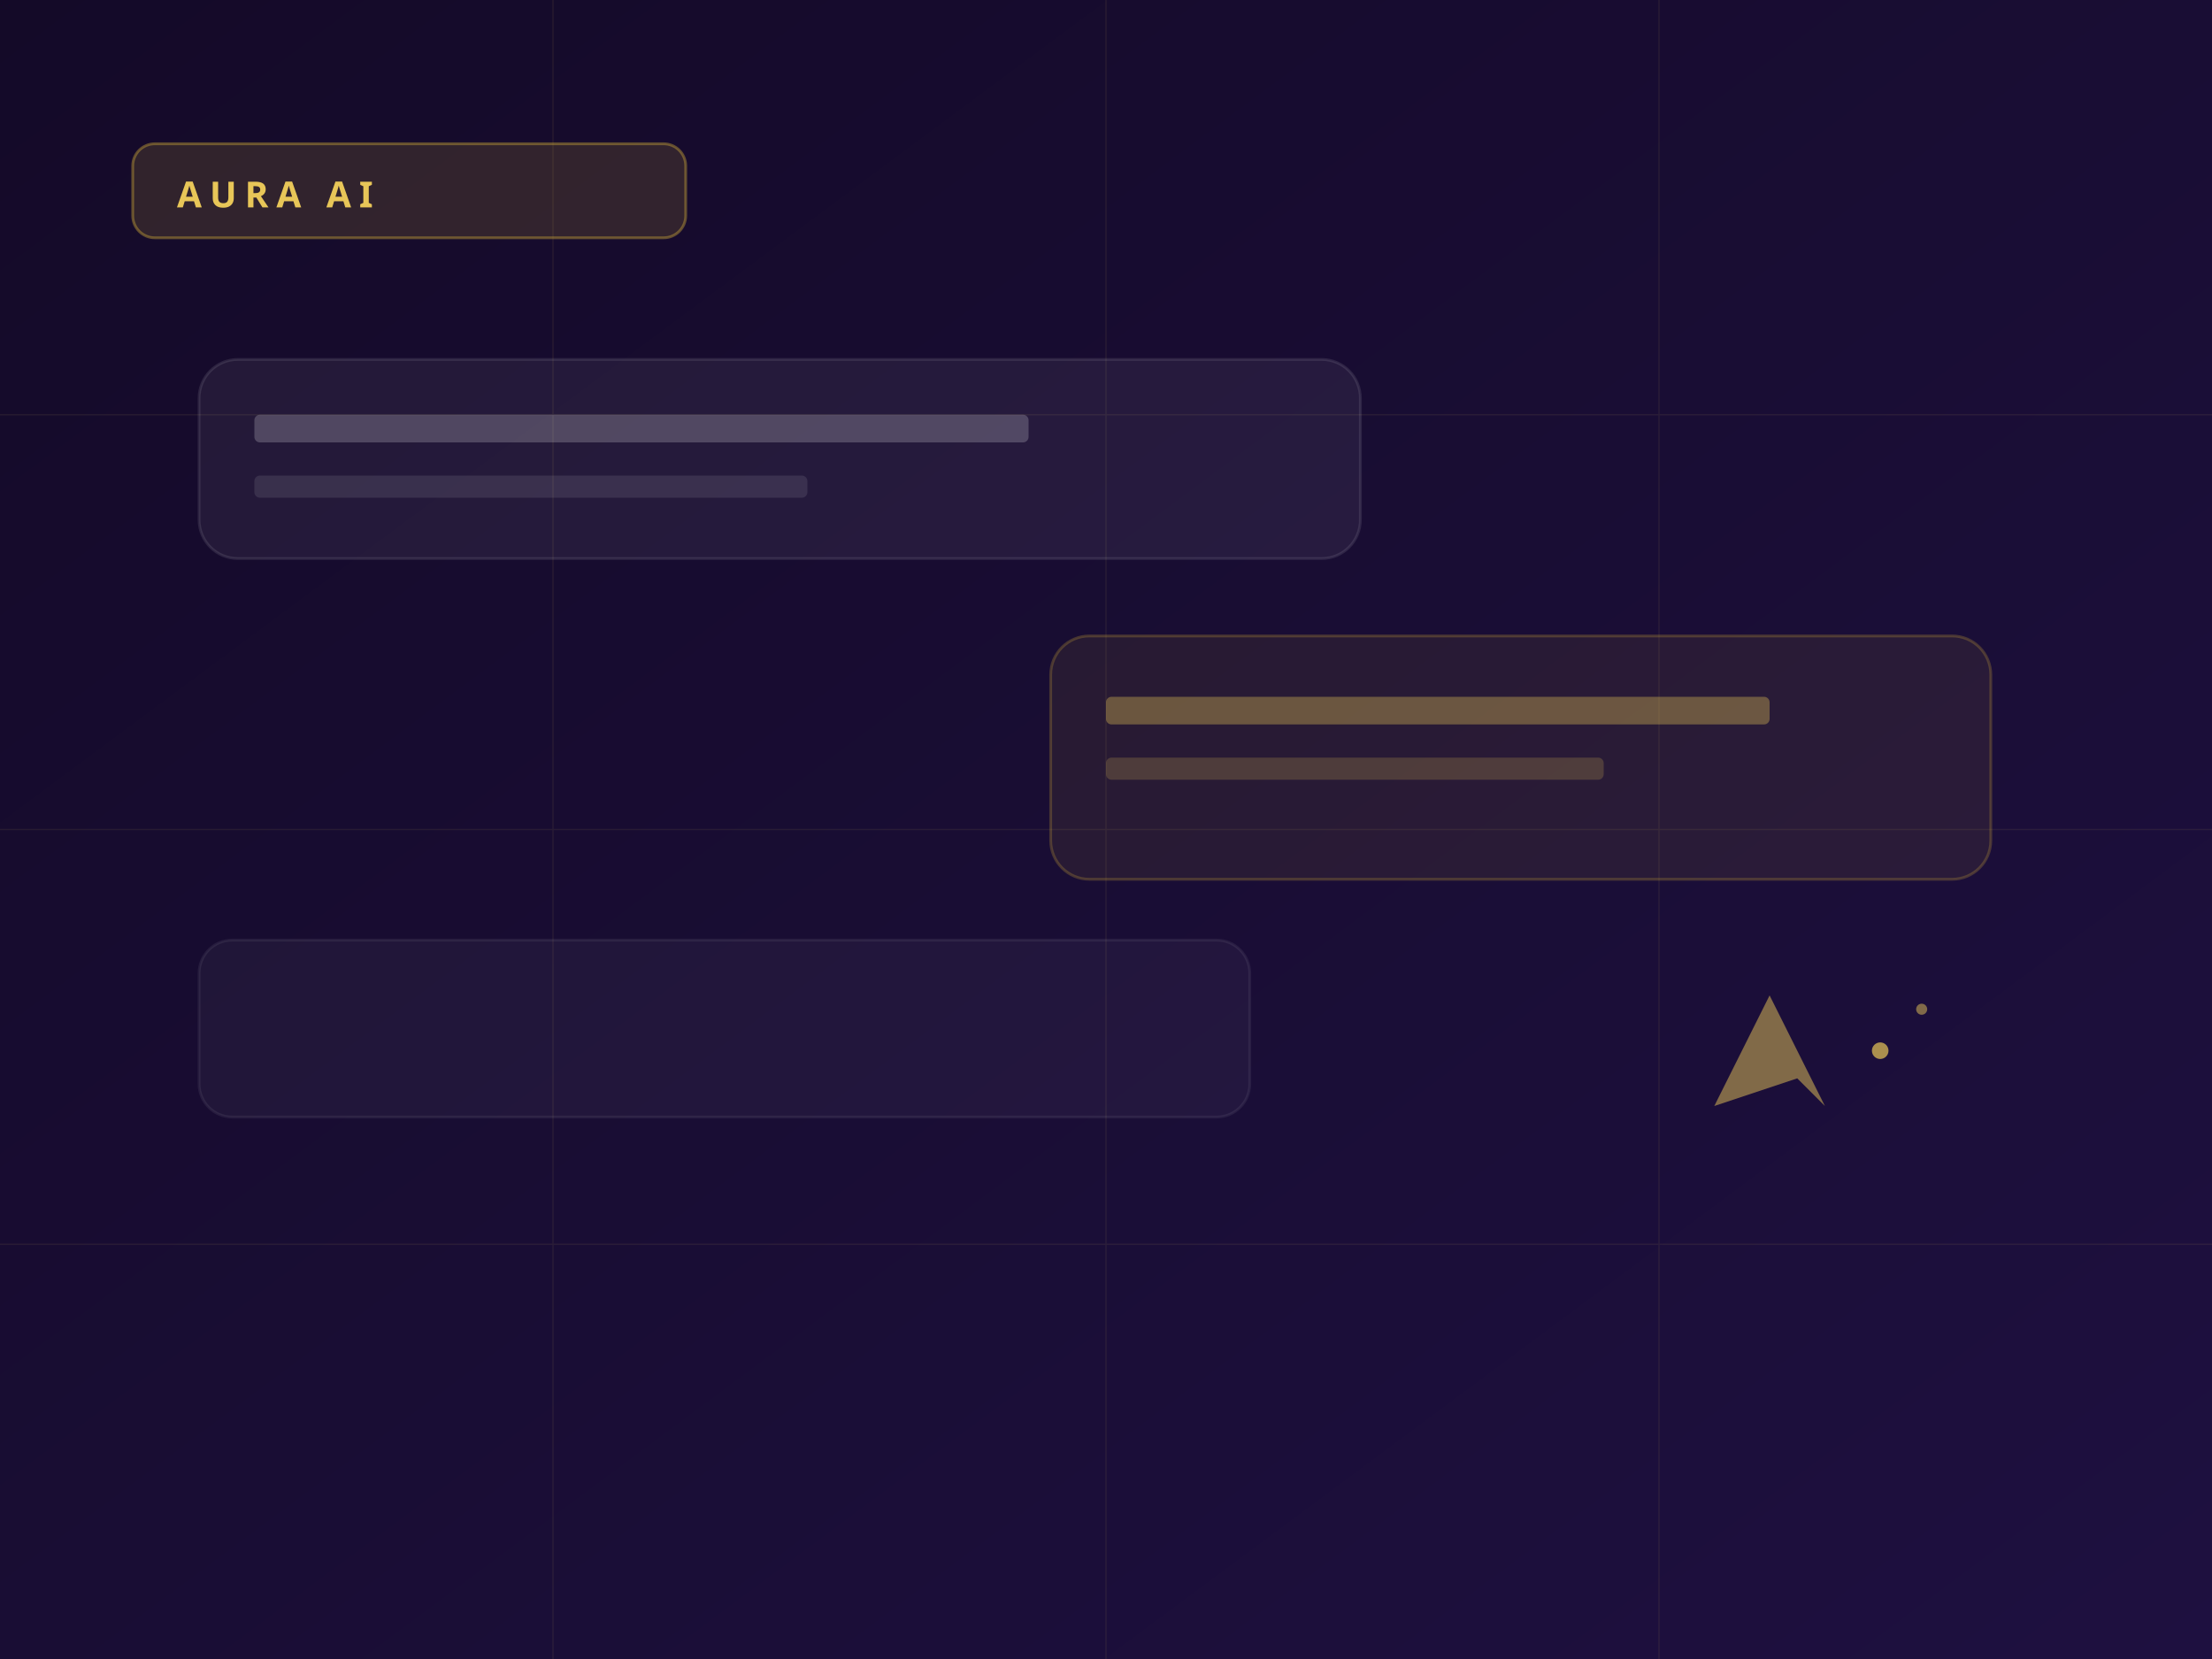
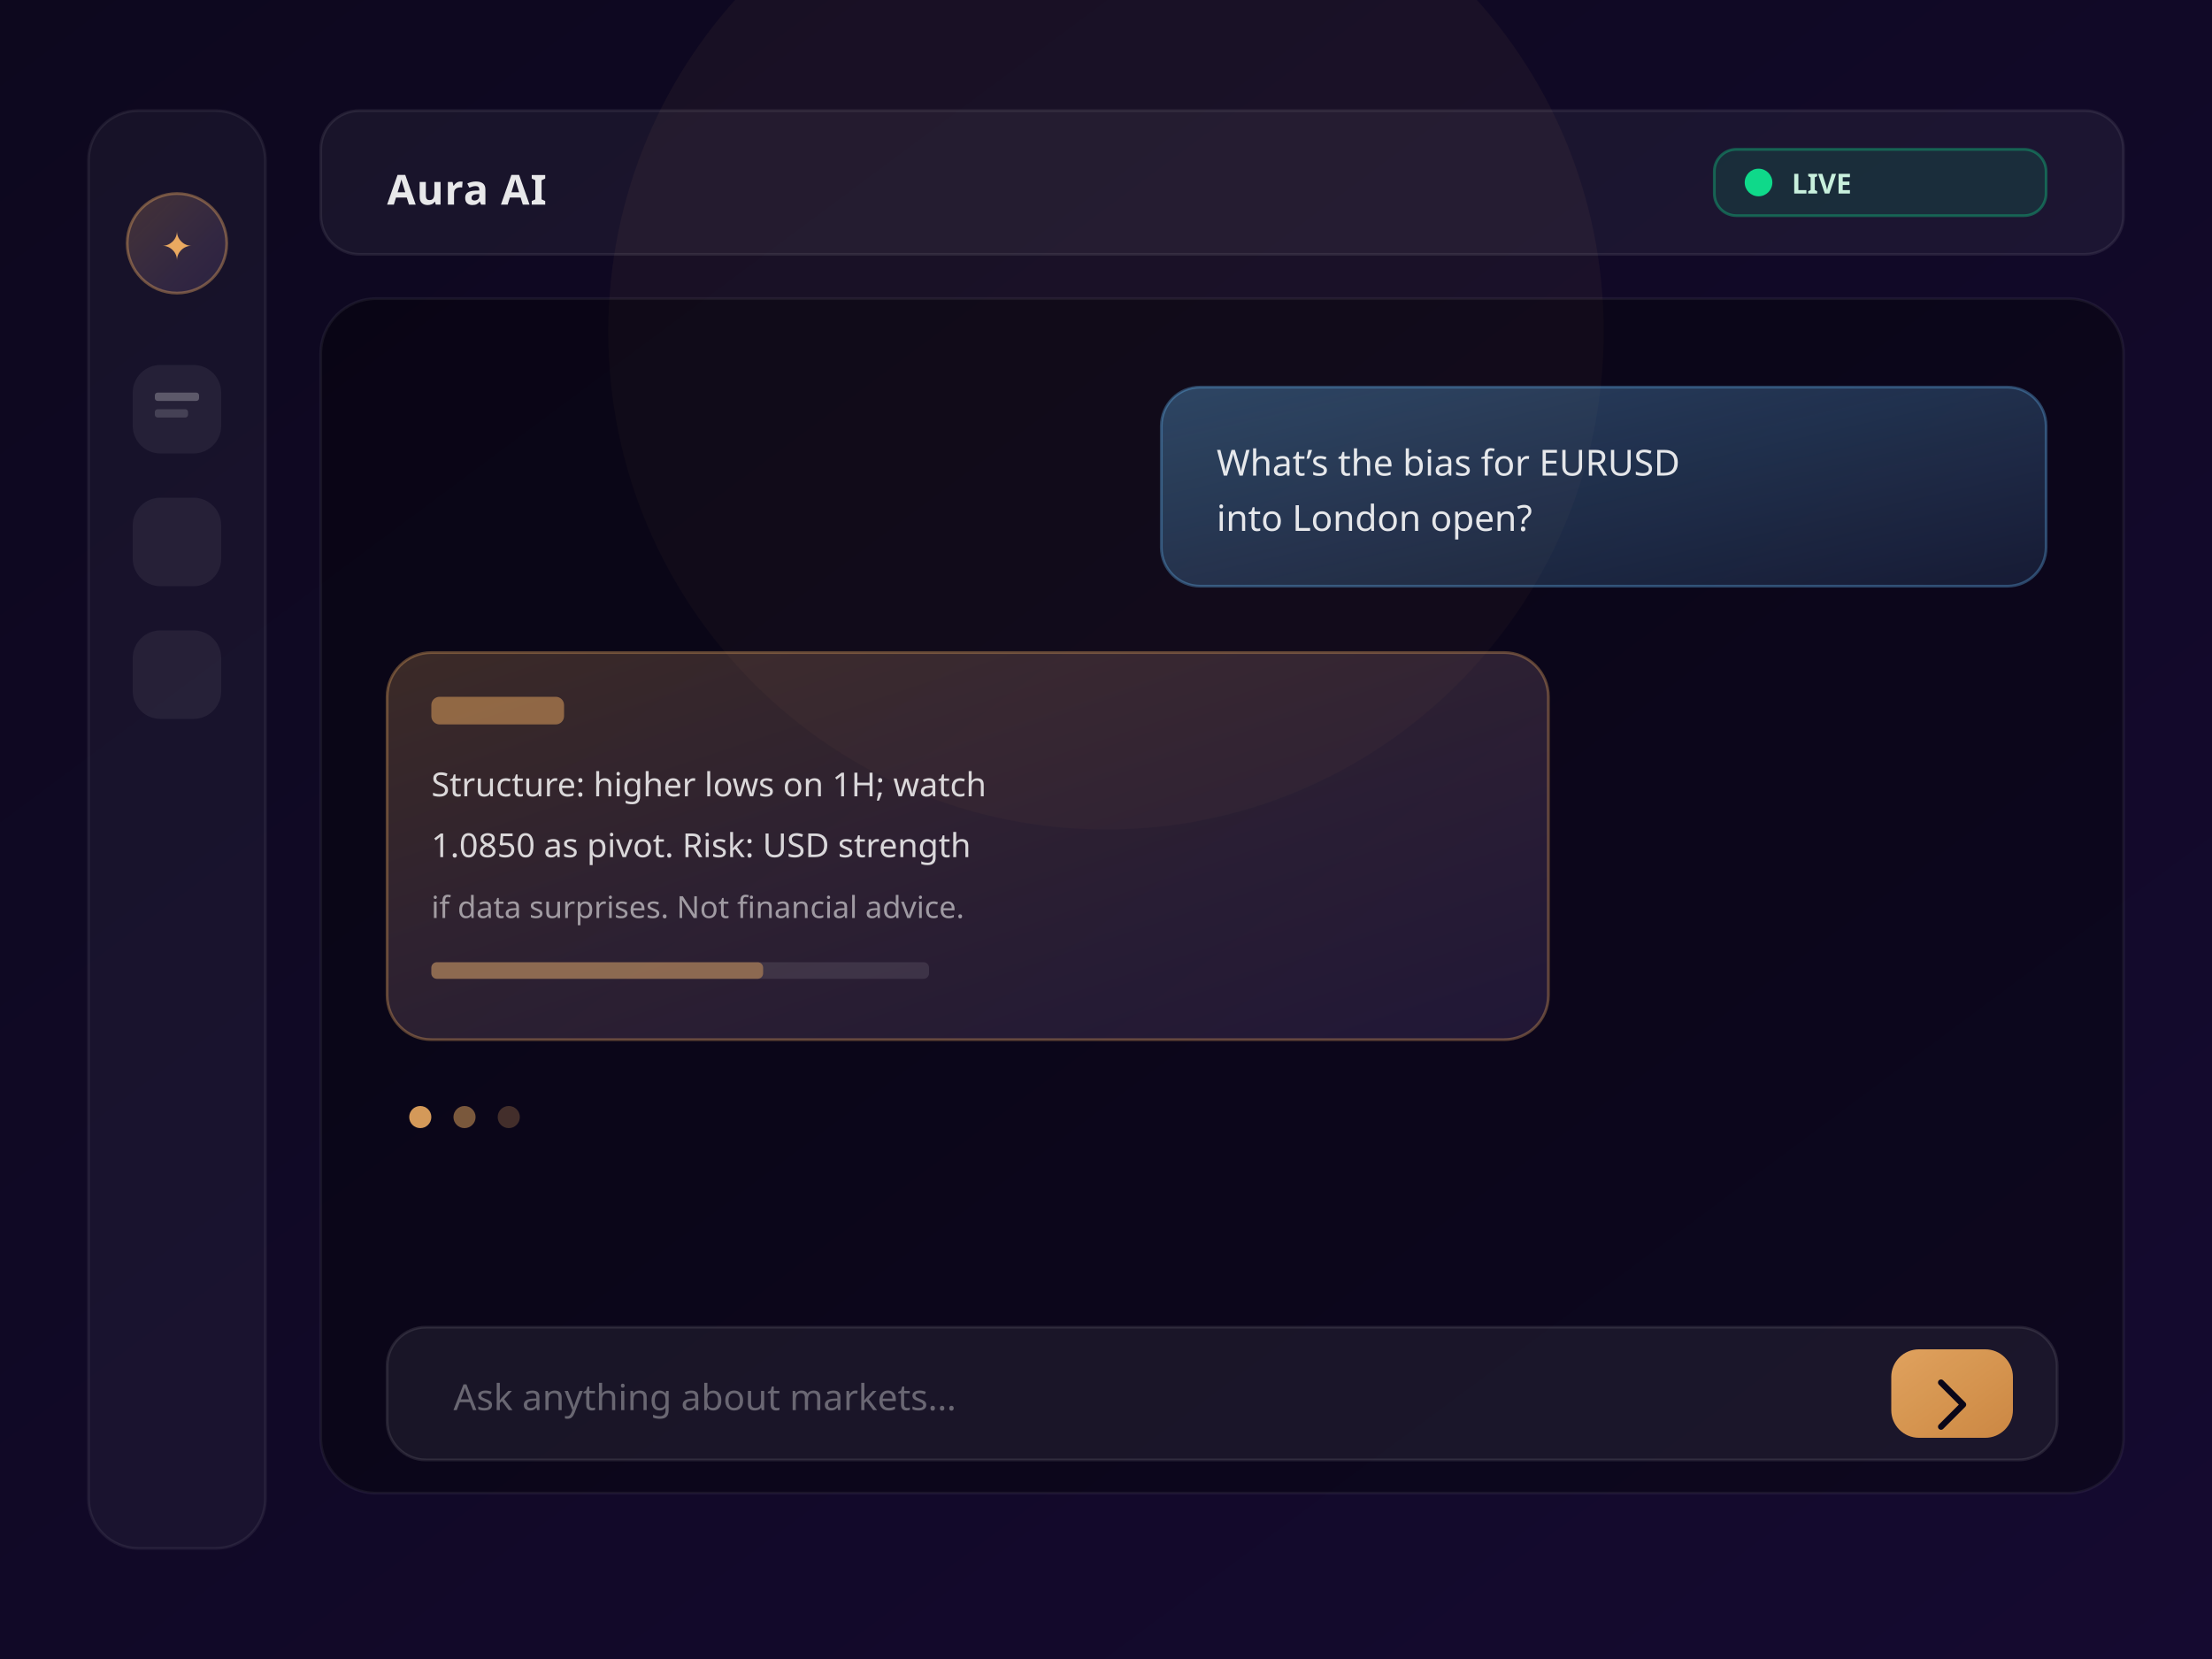
<svg xmlns="http://www.w3.org/2000/svg" width="800" height="600" viewBox="0 0 800 600" fill="none">
  <defs>
-     <linearGradient id="ag" x1="0%" y1="0%" x2="100%" y2="100%">
-       <stop offset="0%" stop-color="#140a28" />
-       <stop offset="100%" stop-color="#1e1040" />
+     <linearGradient id="a_bg" x1="0%" y1="0%" x2="100%" y2="100%">
+       <stop offset="0%" stop-color="#0a0618" />
+       <stop offset="100%" stop-color="#12082a" />
+     </linearGradient>
+     <linearGradient id="a_msg" x1="0%" y1="0%" x2="100%" y2="100%">
+       <stop offset="0%" stop-color="rgba(234,169,96,0.22)" />
+       <stop offset="100%" stop-color="rgba(183,148,244,0.12)" />
+     </linearGradient>
+     <linearGradient id="a_user" x1="0%" y1="0%" x2="100%" y2="100%">
+       <stop offset="0%" stop-color="rgba(99,179,237,0.35)" />
+       <stop offset="100%" stop-color="rgba(99,179,237,0.12)" />
+     </linearGradient>
+     <linearGradient id="a_send" x1="0%" y1="0%" x2="100%" y2="100%">
+       <stop offset="0%" stop-color="#EAA960" />
+       <stop offset="100%" stop-color="#D48D44" />
    </linearGradient>
  </defs>
-   <rect width="800" height="600" fill="url(#ag)" />
-   <g opacity="0.08" stroke="#e8c658" stroke-width="0.5">
-     <path d="M0 150 H800 M0 300 H800 M0 450 H800" />
-     <path d="M200 0 V600 M400 0 V600 M600 0 V600" />
+   <rect width="800" height="600" fill="url(#a_bg)" />
+   <rect x="0" y="0" width="800" height="600" fill="#7c3aed" opacity="0.03" />
+   <circle cx="400" cy="120" r="180" fill="#EAA960" opacity="0.05" />
+   <rect x="32" y="40" width="64" height="520" rx="18" fill="rgba(255,255,255,0.04)" stroke="rgba(255,255,255,0.07)" />
+   <circle cx="64" cy="88" r="18" fill="url(#a_msg)" stroke="rgba(234,169,96,0.4)" />
+   <text x="64" y="94" text-anchor="middle" fill="#EAA960" font-family="system-ui,sans-serif" font-size="14" font-weight="800">✦</text>
+   <rect x="48" y="132" width="32" height="32" rx="10" fill="rgba(255,255,255,0.06)" />
+   <rect x="56" y="142" width="16" height="3" rx="1" fill="rgba(255,255,255,0.25)" />
+   <rect x="56" y="148" width="12" height="3" rx="1" fill="rgba(255,255,255,0.15)" />
+   <rect x="48" y="180" width="32" height="32" rx="10" fill="rgba(255,255,255,0.06)" />
+   <rect x="48" y="228" width="32" height="32" rx="10" fill="rgba(255,255,255,0.06)" />
+   <rect x="116" y="40" width="652" height="52" rx="14" fill="rgba(255,255,255,0.05)" stroke="rgba(255,255,255,0.08)" />
+   <text x="140" y="74" fill="rgba(255,255,255,0.9)" font-family="system-ui,sans-serif" font-size="15" font-weight="600" letter-spacing="0.02em">Aura AI</text>
+   <rect x="620" y="54" width="120" height="24" rx="8" fill="rgba(15,217,138,0.12)" stroke="rgba(15,217,138,0.35)" />
+   <circle cx="636" cy="66" r="5" fill="#0FD98A" />
+   <text x="648" y="70" fill="rgba(209,250,229,0.95)" font-family="system-ui,sans-serif" font-size="10" font-weight="600">LIVE</text>
+   <rect x="116" y="108" width="652" height="432" rx="20" fill="rgba(0,0,0,0.35)" stroke="rgba(255,255,255,0.06)" />
+   <rect x="420" y="140" width="320" height="72" rx="14" fill="url(#a_user)" stroke="rgba(99,179,237,0.35)" />
+   <text x="440" y="172" fill="rgba(255,255,255,0.88)" font-family="system-ui,sans-serif" font-size="13">What’s the bias for EURUSD</text>
+   <text x="440" y="192" fill="rgba(255,255,255,0.88)" font-family="system-ui,sans-serif" font-size="13">into London open?</text>
+   <rect x="140" y="236" width="420" height="140" rx="16" fill="url(#a_msg)" stroke="rgba(234,169,96,0.35)" />
+   <rect x="156" y="252" width="48" height="10" rx="3" fill="rgba(234,169,96,0.5)" />
+   <text x="156" y="288" fill="rgba(255,255,255,0.82)" font-family="system-ui,sans-serif" font-size="12">Structure: higher lows on 1H; watch</text>
+   <text x="156" y="310" fill="rgba(255,255,255,0.82)" font-family="system-ui,sans-serif" font-size="12">1.0850 as pivot. Risk: USD strength</text>
+   <text x="156" y="332" fill="rgba(255,255,255,0.55)" font-family="system-ui,sans-serif" font-size="11">if data surprises. Not financial advice.</text>
+   <rect x="156" y="348" width="180" height="6" rx="2" fill="rgba(255,255,255,0.1)" />
+   <rect x="156" y="348" width="120" height="6" rx="2" fill="rgba(234,169,96,0.45)" />
+   <g transform="translate(140, 396)">
+     <circle cx="12" cy="8" r="4" fill="#EAA960" opacity="0.9" />
+     <circle cx="28" cy="8" r="4" fill="#EAA960" opacity="0.5" />
+     <circle cx="44" cy="8" r="4" fill="#EAA960" opacity="0.25" />
  </g>
-   <rect x="48" y="52" width="200" height="34" rx="8" fill="rgba(212,175,55,0.15)" stroke="rgba(212,175,55,0.4)" />
-   <text x="64" y="75" fill="#e8c658" font-family="system-ui,sans-serif" font-size="13" font-weight="700" letter-spacing="0.22em">AURA AI</text>
-   <rect x="72" y="130" width="420" height="72" rx="14" fill="rgba(255,255,255,0.06)" stroke="rgba(255,255,255,0.1)" />
-   <rect x="92" y="150" width="280" height="10" rx="2" fill="rgba(255,255,255,0.2)" />
-   <rect x="92" y="172" width="200" height="8" rx="2" fill="rgba(255,255,255,0.1)" />
-   <rect x="380" y="230" width="340" height="88" rx="14" fill="rgba(212,175,55,0.08)" stroke="rgba(212,175,55,0.25)" />
-   <rect x="400" y="252" width="240" height="10" rx="2" fill="rgba(232,198,88,0.35)" />
-   <rect x="400" y="274" width="180" height="8" rx="2" fill="rgba(232,198,88,0.2)" />
-   <rect x="72" y="340" width="380" height="64" rx="12" fill="rgba(255,255,255,0.04)" stroke="rgba(255,255,255,0.07)" />
-   <path d="M620 400 L640 360 L660 400 L650 390 Z" fill="rgba(232,198,88,0.5)" />
-   <circle cx="680" cy="380" r="3" fill="rgba(232,198,88,0.7)" />
-   <circle cx="695" cy="365" r="2" fill="rgba(232,198,88,0.5)" />
+   <rect x="140" y="480" width="604" height="48" rx="14" fill="rgba(255,255,255,0.06)" stroke="rgba(255,255,255,0.1)" />
+   <text x="164" y="510" fill="rgba(255,255,255,0.35)" font-family="system-ui,sans-serif" font-size="13">Ask anything about markets…</text>
+   <rect x="684" y="488" width="44" height="32" rx="10" fill="url(#a_send)" opacity="0.95" />
+   <path d="M702 500 L710 508 L702 516" stroke="#0a0618" stroke-width="2.2" stroke-linecap="round" stroke-linejoin="round" fill="none" />
</svg>
